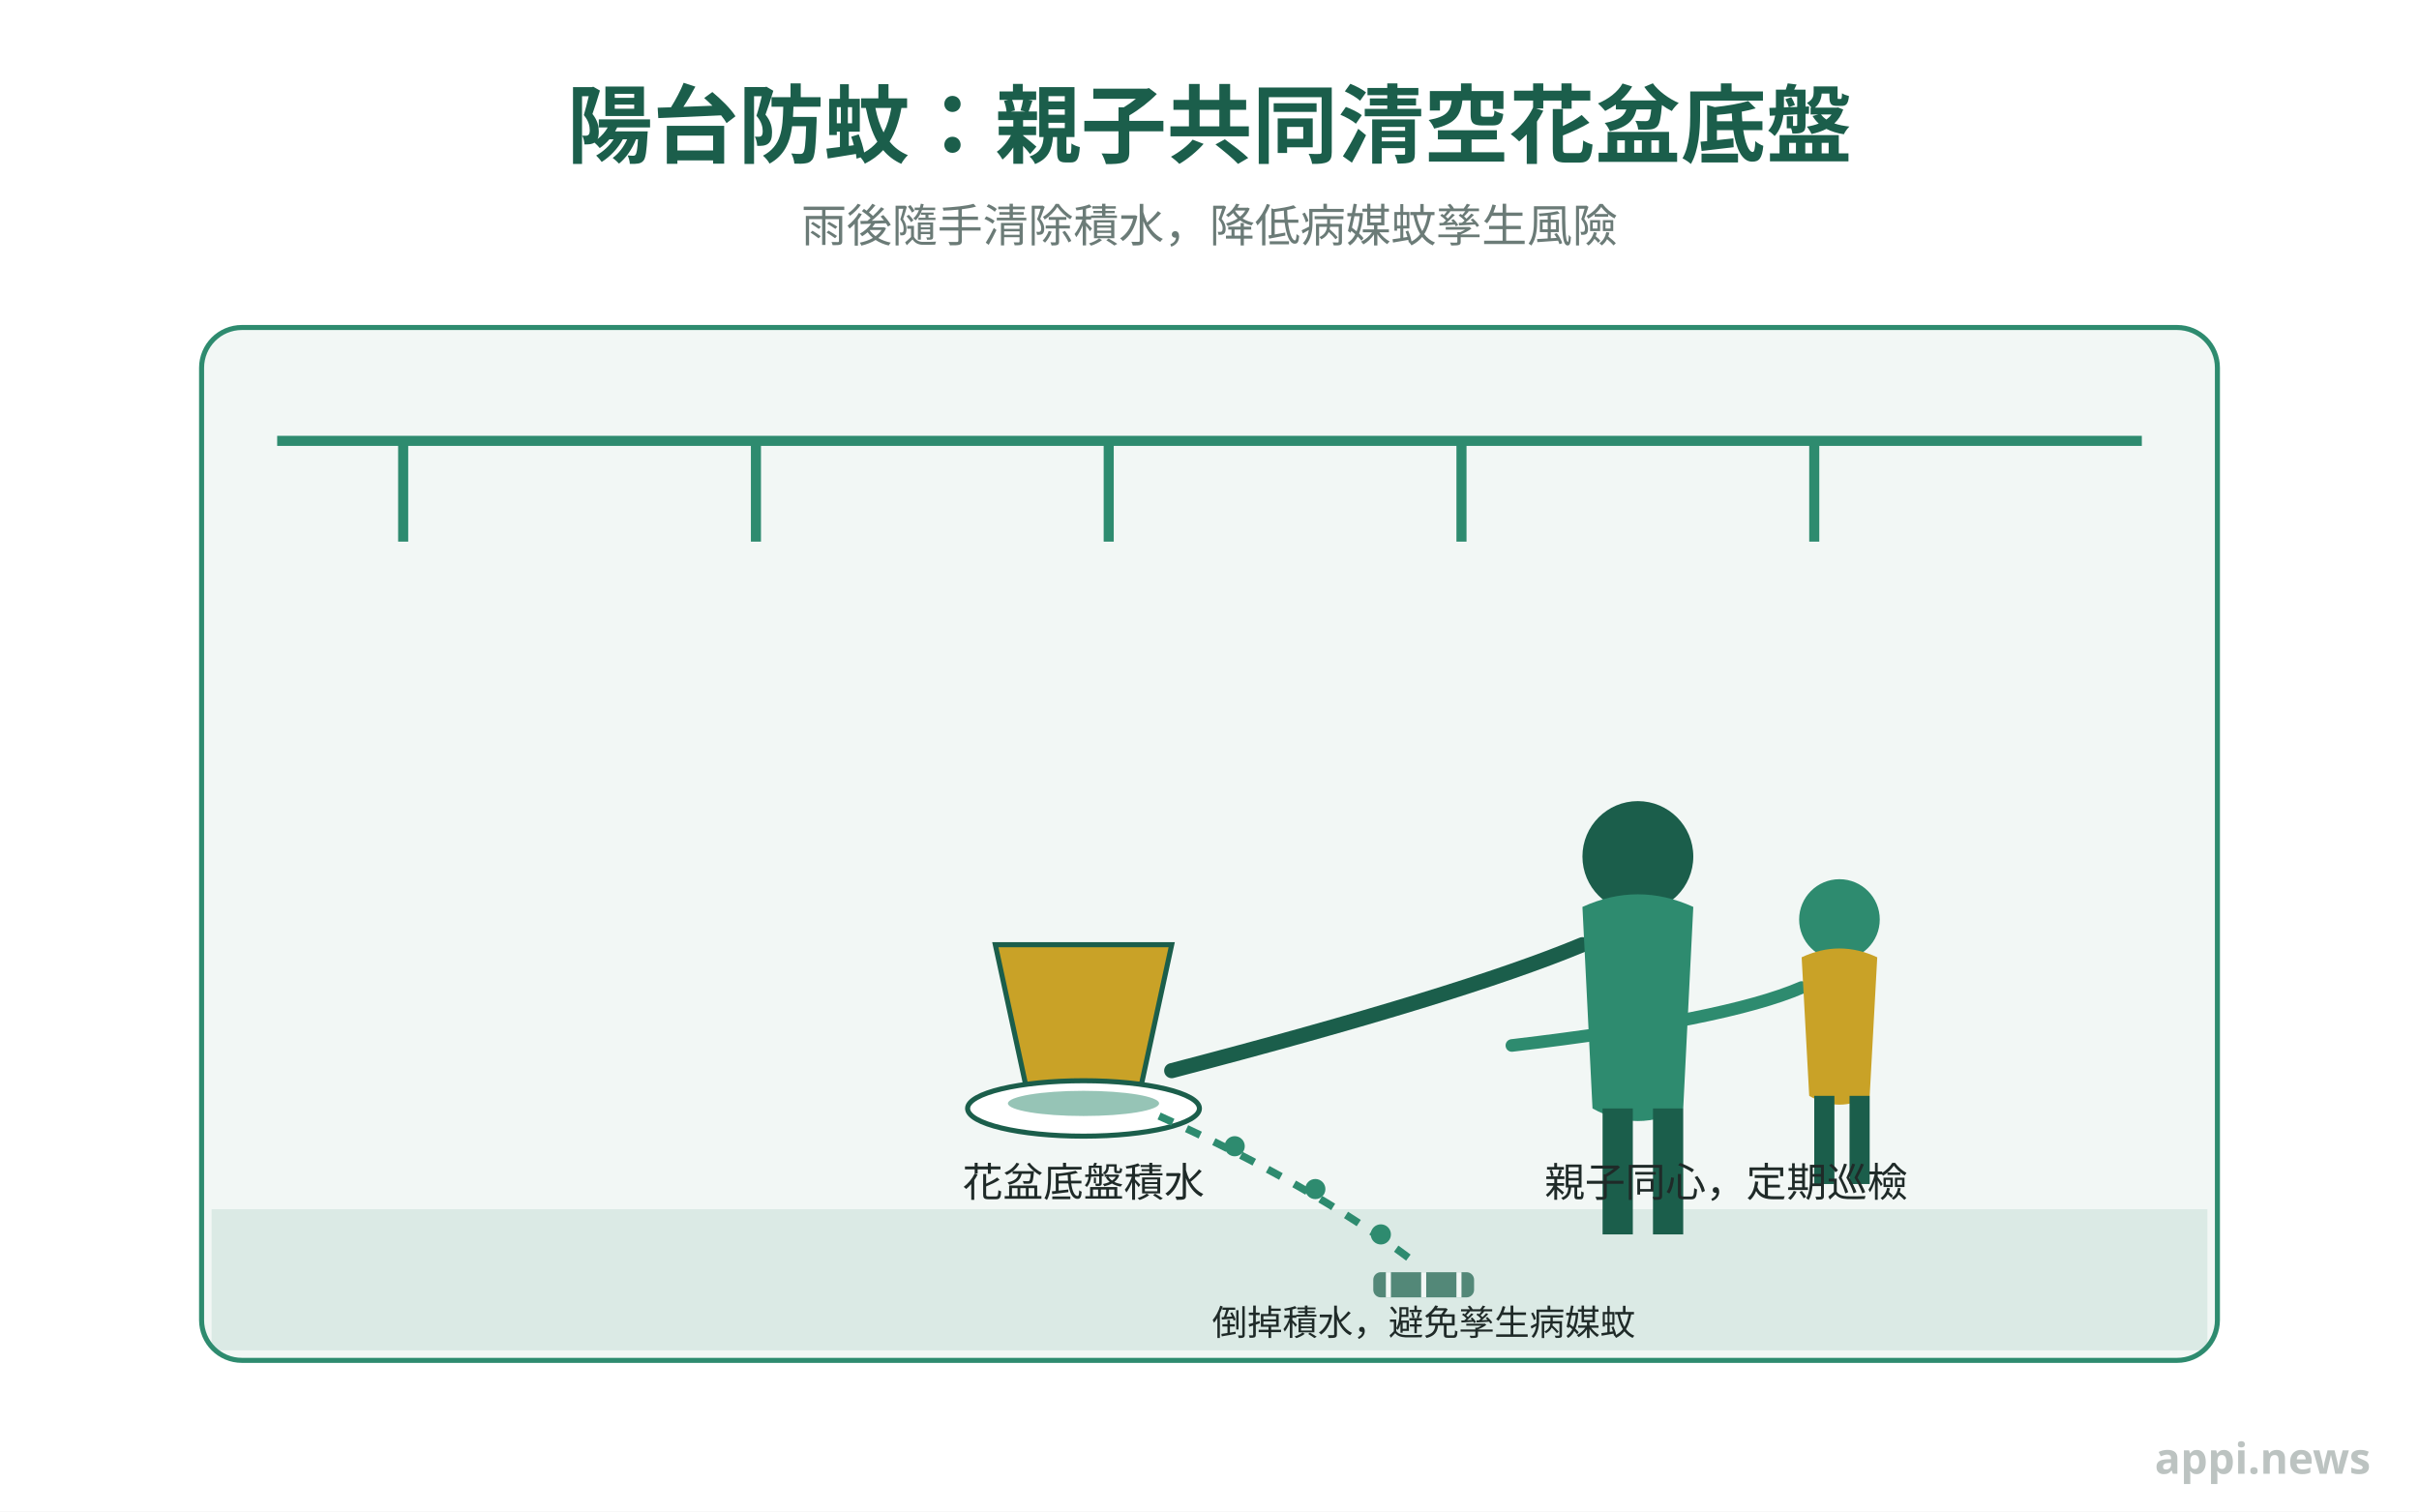
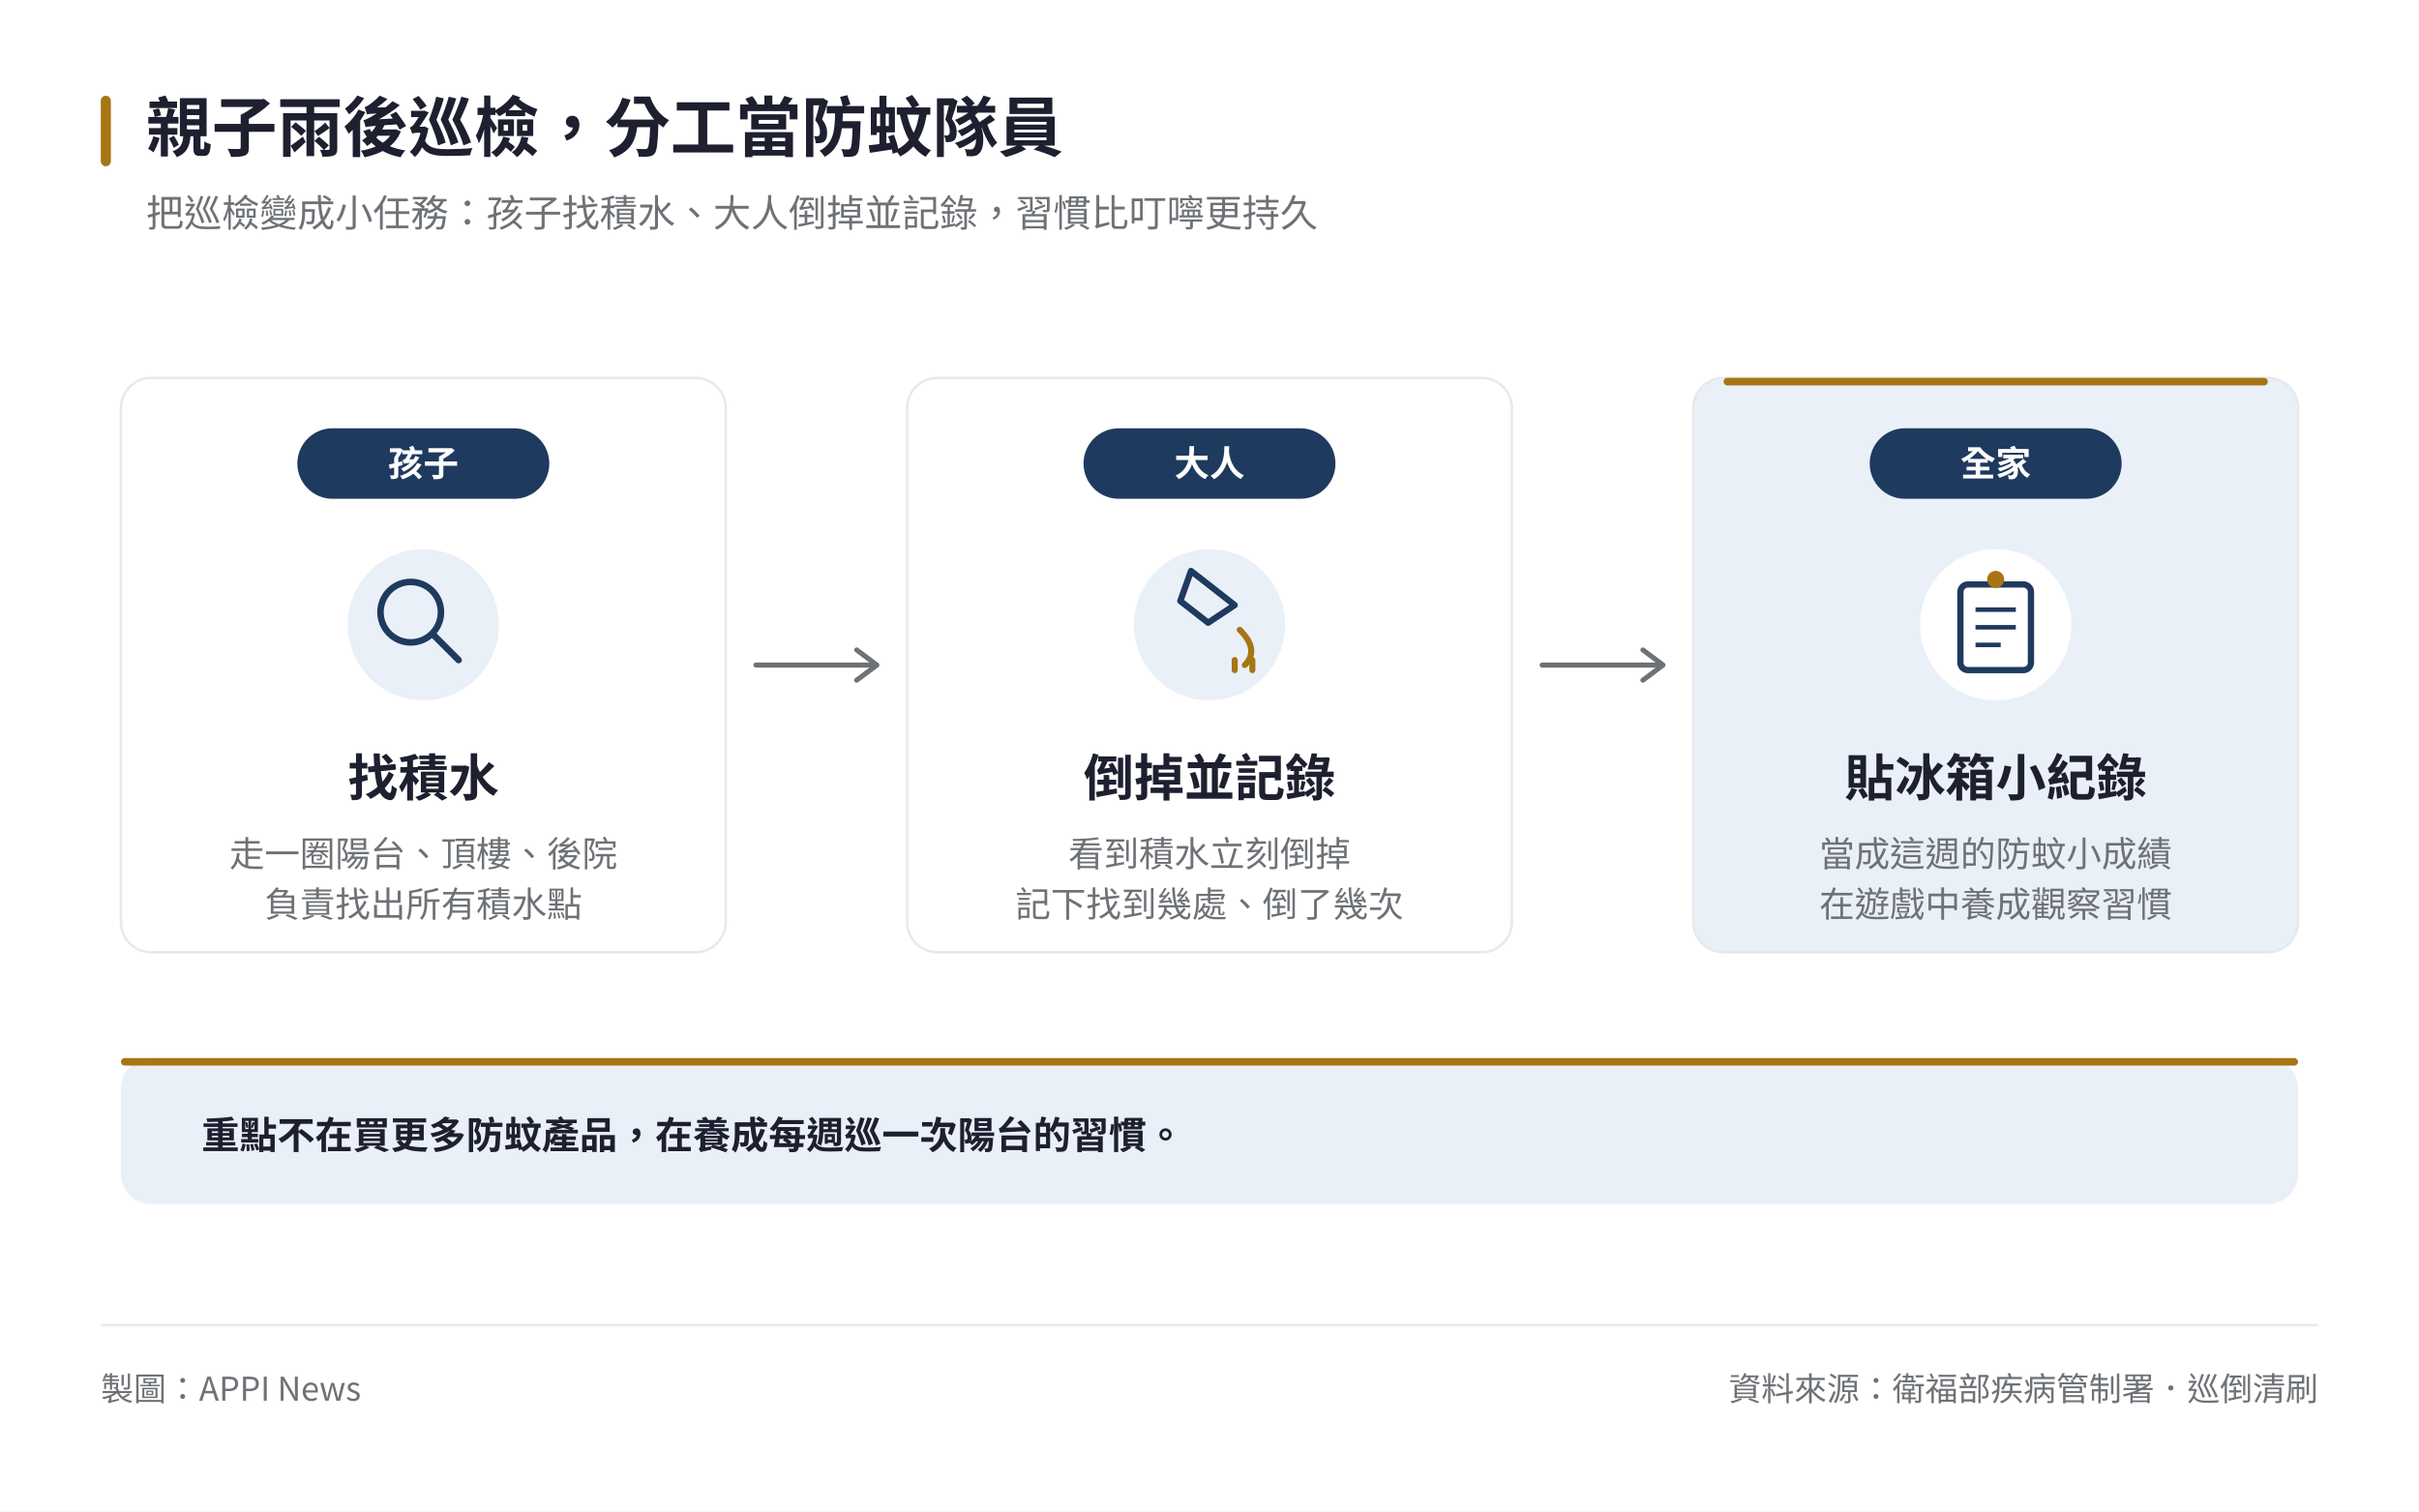
- <svg xmlns="http://www.w3.org/2000/svg" viewBox="0 0 960 600" width="960" height="600">
-   <rect x="0" y="0" width="960" height="600" fill="#FFFFFF" />
-   <text x="480" y="62" text-anchor="middle" font-family="sans-serif" font-size="34" font-weight="bold" fill="#1B5E4B">陽台防蚊：親子共同清空花盆底盤</text>
-   <text x="480" y="96" text-anchor="middle" font-family="sans-serif" font-size="18" fill="#6B7B77">雨後隨手清除積水，降低病媒蚊孳生風險</text>
-   <rect x="80" y="130" width="800" height="410" rx="16" fill="#F2F7F5" stroke="#2E8B6F" stroke-width="2" />
-   <line x1="110" y1="175" x2="850" y2="175" stroke="#2E8B6F" stroke-width="4" />
-   <line x1="160" y1="175" x2="160" y2="215" stroke="#2E8B6F" stroke-width="4" />
-   <line x1="300" y1="175" x2="300" y2="215" stroke="#2E8B6F" stroke-width="4" />
-   <line x1="440" y1="175" x2="440" y2="215" stroke="#2E8B6F" stroke-width="4" />
-   <line x1="580" y1="175" x2="580" y2="215" stroke="#2E8B6F" stroke-width="4" />
-   <line x1="720" y1="175" x2="720" y2="215" stroke="#2E8B6F" stroke-width="4" />
-   <rect x="84" y="480" width="792" height="56" fill="#2E8B6F" fill-opacity="0.12" />
-   <path d="M395,375 L465,375 L452,435 L408,435 Z" fill="#C9A227" stroke="#1B5E4B" stroke-width="2" />
-   <ellipse cx="430" cy="440" rx="46" ry="11" fill="#FFFFFF" stroke="#1B5E4B" stroke-width="2" />
-   <ellipse cx="430" cy="438" rx="30" ry="5" fill="#2E8B6F" fill-opacity="0.5" />
-   <path d="M460,443 Q520,470 560,500" fill="none" stroke="#2E8B6F" stroke-width="3" stroke-dasharray="6,6" />
-   <circle cx="490" cy="455" r="4" fill="#2E8B6F" />
-   <circle cx="522" cy="472" r="4" fill="#2E8B6F" />
-   <circle cx="548" cy="490" r="4" fill="#2E8B6F" />
-   <rect x="545" y="505" width="40" height="10" rx="3" fill="#1B5E4B" fill-opacity="0.7" />
-   <line x1="551" y1="505" x2="551" y2="515" stroke="#F2F7F5" stroke-width="2" />
-   <line x1="565" y1="505" x2="565" y2="515" stroke="#F2F7F5" stroke-width="2" />
-   <line x1="579" y1="505" x2="579" y2="515" stroke="#F2F7F5" stroke-width="2" />
-   <path d="M628,375 Q580,395 465,425" fill="none" stroke="#1B5E4B" stroke-width="6" stroke-linecap="round" />
-   <circle cx="650" cy="340" r="22" fill="#1B5E4B" />
-   <path d="M628,360 Q650,350 672,360 L668,440 Q650,450 632,440 Z" fill="#2E8B6F" />
-   <rect x="636" y="440" width="12" height="50" fill="#1B5E4B" />
-   <rect x="656" y="440" width="12" height="50" fill="#1B5E4B" />
-   <path d="M715,392 Q685,405 600,415" fill="none" stroke="#2E8B6F" stroke-width="5" stroke-linecap="round" />
-   <circle cx="730" cy="365" r="16" fill="#2E8B6F" />
-   <path d="M715,380 Q730,373 745,380 L742,435 Q730,442 718,435 Z" fill="#C9A227" />
-   <rect x="720" y="435" width="8" height="35" fill="#1B5E4B" />
-   <rect x="734" y="435" width="8" height="35" fill="#1B5E4B" />
-   <text x="430" y="475" text-anchor="middle" font-family="sans-serif" font-size="16" fill="#1F2A28">花盆底盤積水</text>
-   <text x="565" y="530" text-anchor="middle" font-family="sans-serif" font-size="14" fill="#1F2A28">倒掉積水，避免孳生病媒蚊</text>
-   <text x="685" y="475" text-anchor="middle" font-family="sans-serif" font-size="16" fill="#1F2A28">親子同心，定期巡檢</text>
-   <text x="940.8" y="585" text-anchor="end" font-family="sans-serif" font-size="17" fill="#6B7B77" fill-opacity="0.45" font-weight="600">appi.news</text>
+ <svg xmlns="http://www.w3.org/2000/svg" viewBox="0 0 960 600" width="960" height="600" role="img" aria-label="親子雨後巡檢任務分工三步驟：孩子負責找積水、大人倒掉並記錄、全家把成果貼冰箱當作每週小紀錄">
+   <style>
+ text{font-family:'Noto Sans TC','PingFang TC','Microsoft JhengHei','Noto Sans CJK TC','Heiti TC',sans-serif;}
+ .title{font-size:26px;font-weight:700;fill:#1e2030;}
+ .deck{font-size:15px;fill:#6e7276;}
+ .badge{font-size:14px;font-weight:700;fill:#ffffff;}
+ .name{font-size:20px;font-weight:700;fill:#1e2030;}
+ .note{font-size:14px;fill:#6e7276;}
+ .take{font-size:15px;font-weight:700;fill:#1e2030;}
+ .foot{font-size:13px;fill:#6e7276;}
+ </style>
+   <rect width="960" height="600" fill="#ffffff" />
+   <rect x="40" y="38" width="4" height="28" rx="2" fill="#a87515" />
+   <text x="58" y="60" class="title">親子雨後巡檢，分工當防蚊隊員</text>
+   <text x="58" y="90" class="deck">把巡檢變成小任務：孩子找積水、大人倒掉並記錄，習慣比叮嚀更持久</text>
+   <rect x="48" y="150" width="240" height="228" rx="12" fill="#ffffff" stroke="#e8e9ed" stroke-width="1" />
+   <rect x="118" y="170" width="100" height="28" rx="14" fill="#1f3a5f" />
+   <text x="168" y="189" text-anchor="middle" class="badge">孩子</text>
+   <circle cx="168" cy="248" r="30" fill="#eaf0f8" />
+   <circle cx="163" cy="243" r="12" fill="none" stroke="#1f3a5f" stroke-width="2.6" />
+   <line x1="172" y1="252" x2="182" y2="262" stroke="#1f3a5f" stroke-width="2.6" stroke-linecap="round" />
+   <text x="168" y="316" text-anchor="middle" class="name">找積水</text>
+   <text x="168" y="344" text-anchor="middle" class="note">走一圈陽台、頂樓、後院</text>
+   <text x="168" y="364" text-anchor="middle" class="note">負責找出所有積水點</text>
+   <g stroke="#6e7276" stroke-width="2" fill="none" stroke-linecap="round" stroke-linejoin="round">
+     <line x1="300" y1="264" x2="346" y2="264" />
+     <path d="M340 258 L348 264 L340 270" />
+   </g>
+   <rect x="360" y="150" width="240" height="228" rx="12" fill="#ffffff" stroke="#e8e9ed" stroke-width="1" />
+   <rect x="430" y="170" width="100" height="28" rx="14" fill="#1f3a5f" />
+   <text x="480" y="189" text-anchor="middle" class="badge">大人</text>
+   <circle cx="480" cy="248" r="30" fill="#eaf0f8" />
+   <path d="M466 234 L488 234 L484 246 L470 246 Z" fill="none" stroke="#1f3a5f" stroke-width="2.5" stroke-linejoin="round" transform="rotate(38 480 240)" />
+   <path d="M492 250 Q500 258 494 264" fill="none" stroke="#a87515" stroke-width="2.4" stroke-linecap="round" />
+   <line x1="490" y1="262" x2="490" y2="266" stroke="#a87515" stroke-width="2.4" stroke-linecap="round" />
+   <line x1="497" y1="262" x2="497" y2="266" stroke="#a87515" stroke-width="2.4" stroke-linecap="round" />
+   <text x="480" y="316" text-anchor="middle" class="name">倒掉並記錄</text>
+   <text x="480" y="344" text-anchor="middle" class="note">看到積水立刻倒掉</text>
+   <text x="480" y="364" text-anchor="middle" class="note">記下找到幾處、倒了幾次</text>
+   <g stroke="#6e7276" stroke-width="2" fill="none" stroke-linecap="round" stroke-linejoin="round">
+     <line x1="612" y1="264" x2="658" y2="264" />
+     <path d="M652 258 L660 264 L652 270" />
+   </g>
+   <rect x="672" y="150" width="240" height="228" rx="12" fill="#eaf0f8" stroke="#e8e9ed" stroke-width="1" />
+   <rect x="684" y="150" width="216" height="3" rx="1.5" fill="#a87515" />
+   <rect x="742" y="170" width="100" height="28" rx="14" fill="#1f3a5f" />
+   <text x="792" y="189" text-anchor="middle" class="badge">全家</text>
+   <circle cx="792" cy="248" r="30" fill="#ffffff" />
+   <rect x="778" y="232" width="28" height="34" rx="3" fill="none" stroke="#1f3a5f" stroke-width="2.5" />
+   <line x1="784" y1="242" x2="800" y2="242" stroke="#1f3a5f" stroke-width="1.8" />
+   <line x1="784" y1="249" x2="800" y2="249" stroke="#1f3a5f" stroke-width="1.8" />
+   <line x1="784" y1="256" x2="794" y2="256" stroke="#1f3a5f" stroke-width="1.8" />
+   <circle cx="792" cy="230" r="3.4" fill="#a87515" />
+   <text x="792" y="316" text-anchor="middle" class="name">貼冰箱小紀錄</text>
+   <text x="792" y="344" text-anchor="middle" class="note">當成這週的防蚊小成績</text>
+   <text x="792" y="364" text-anchor="middle" class="note">在遊戲中養成觀察習慣</text>
+   <rect x="48" y="420" width="864" height="58" rx="12" fill="#eaf0f8" />
+   <rect x="48" y="420" width="864" height="3" rx="1.5" fill="#a87515" />
+   <text x="80" y="456" class="take">重點不在買更多防蚊產品，在養成每週巡一次陽台的習慣。</text>
+   <line x1="40" y1="526" x2="920" y2="526" stroke="#e8e9ed" stroke-width="1" />
+   <text x="40" y="556" class="foot">製圖：APPI News</text>
+   <text x="920" y="556" text-anchor="end" class="foot">資料來源：衛福部疾病管制署．巡倒清刷</text>
</svg>
